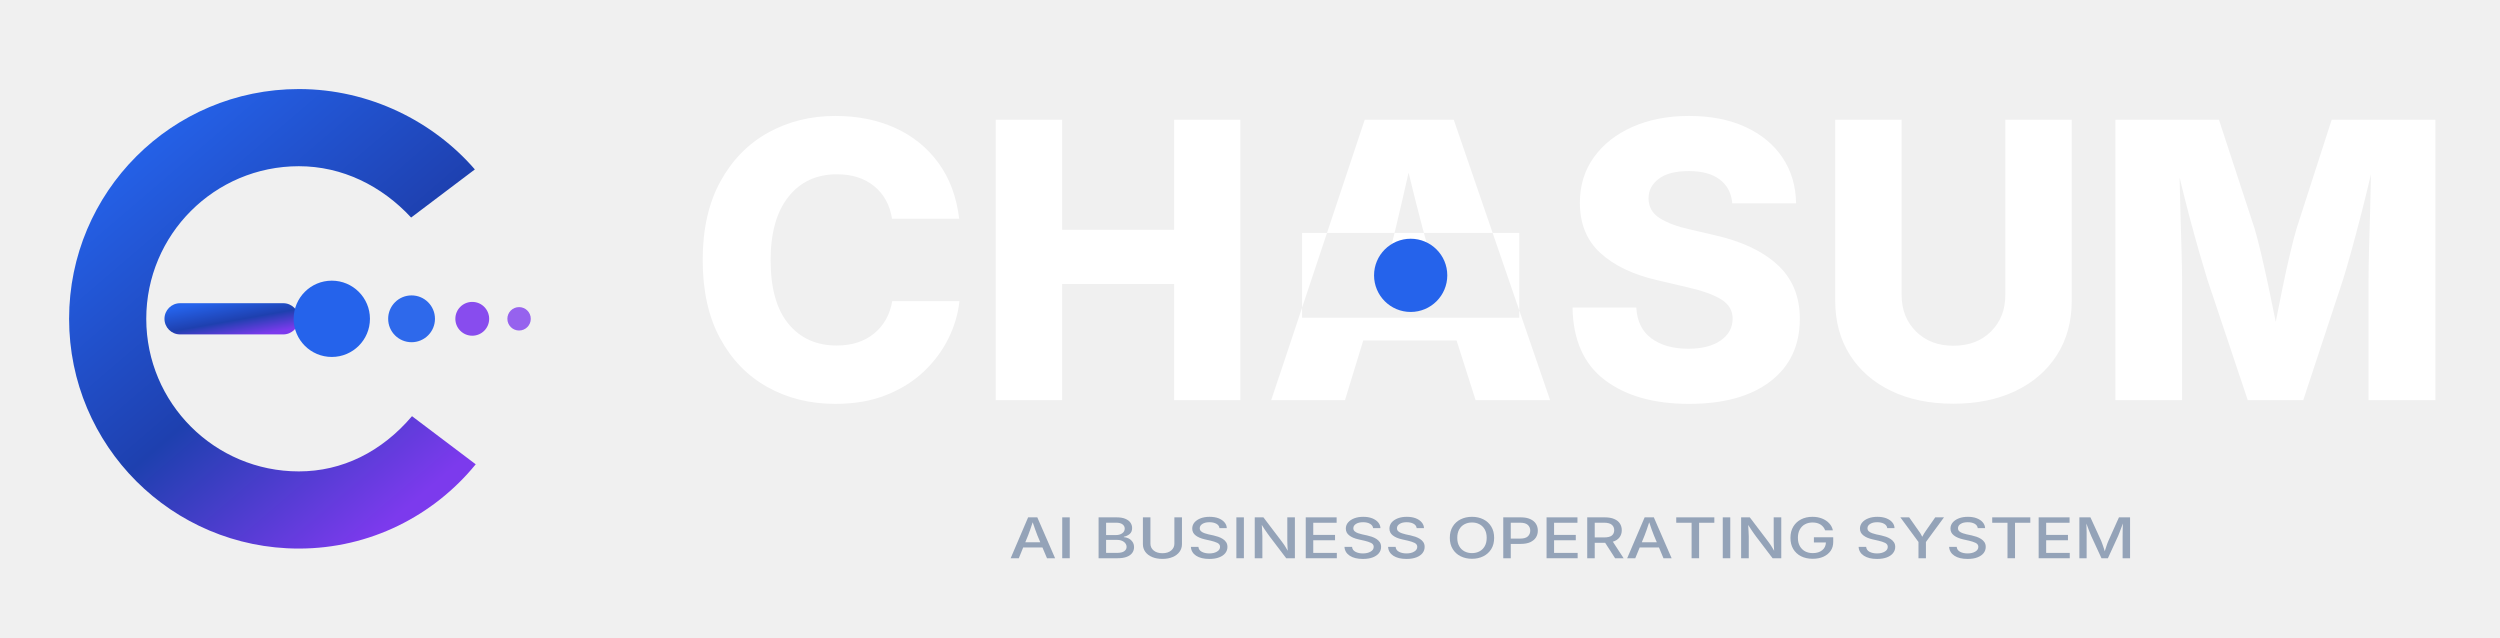
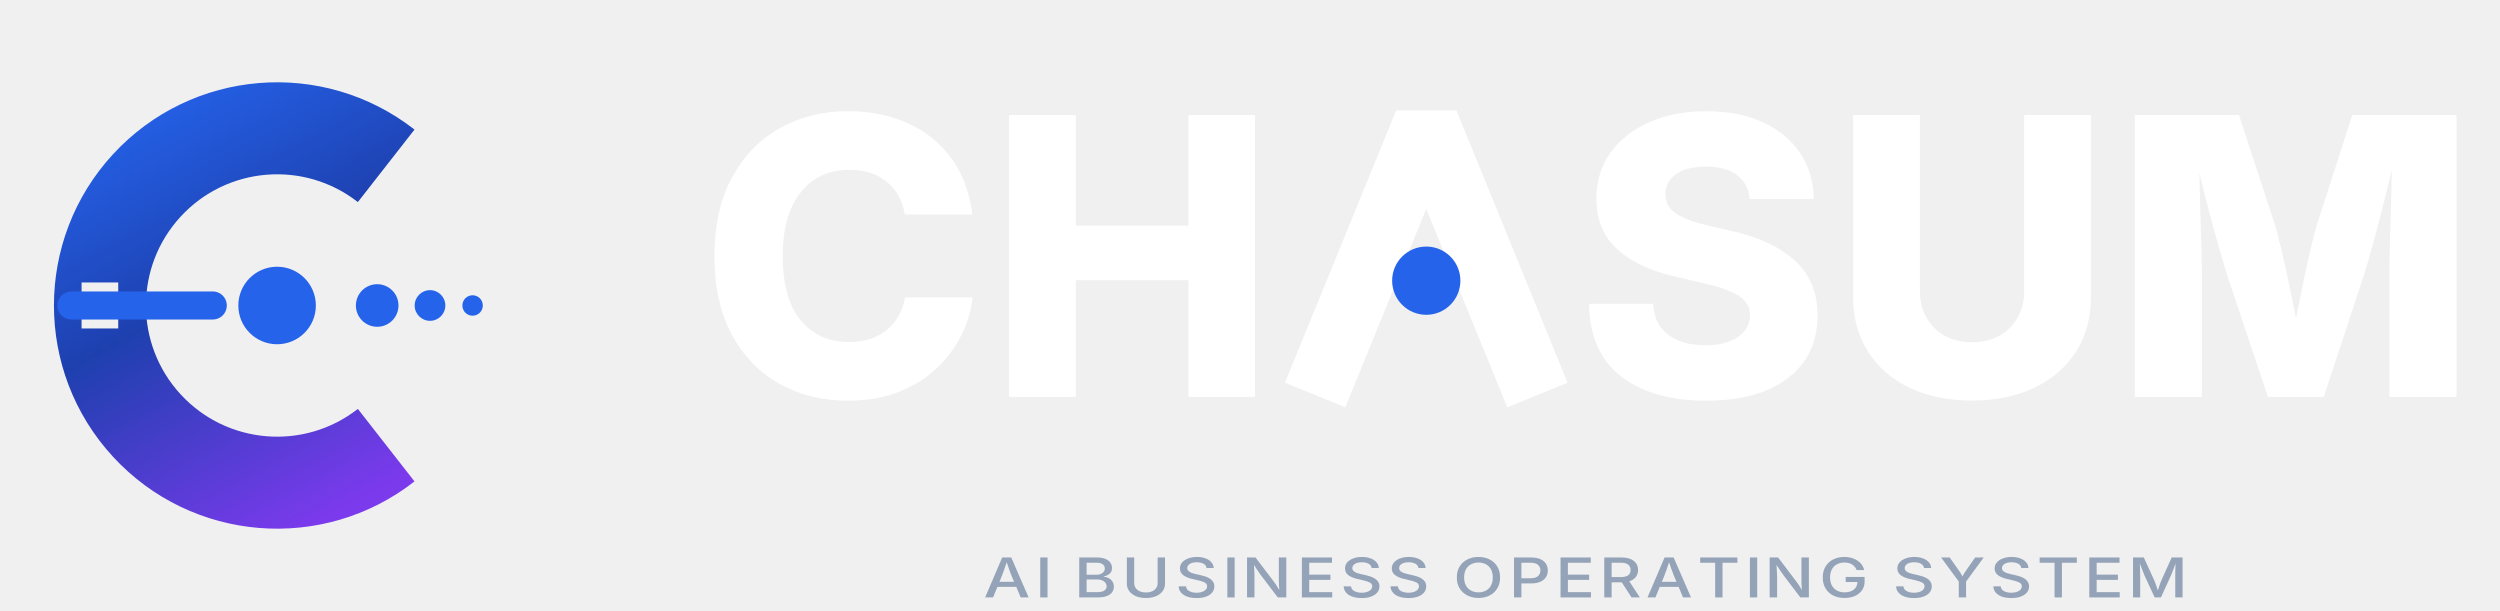
- <svg xmlns="http://www.w3.org/2000/svg" viewBox="0 0 467.038 119.117" fill="none" role="img" aria-label="Chasum — AI Business Operating System">
-   <g transform="translate(4 7.72793)">
-     <svg width="103.661" height="103.661" viewBox="0 0 64 64">
+ <svg xmlns="http://www.w3.org/2000/svg" viewBox="0 0 464.5 113.52" fill="none" role="img" aria-label="Chasum — AI Business Operating System">
+   <g transform="translate(4 6.11)">
+     <svg width="107.63" height="101.3" viewBox="0 0 68 64">
      <defs>
-         <linearGradient id="flight-c" x1="18%" y1="8%" x2="82%" y2="92%">
+         <linearGradient id="mlight-c" x1="28%" y1="0%" x2="72%" y2="100%">
          <stop offset="0%" stop-color="#2563EB" />
-           <stop offset="55%" stop-color="#1E40AF" />
-           <stop offset="100%" stop-color="#7C3AED" />
-         </linearGradient>
-         <linearGradient id="flight-spark" x1="20%" y1="10%" x2="80%" y2="90%">
-           <stop offset="0%" stop-color="#2563EB" />
+           <stop offset="45%" stop-color="#1E40AF" />
          <stop offset="100%" stop-color="#7C3AED" />
        </linearGradient>
      </defs>
-       <path fill="url(#flight-c)" fill-rule="evenodd" d="M32 5.5C17.36 5.5 5.5 17.36 5.5 32S17.36 58.5 32 58.5c8.2 0 15.55-3.78 20.4-9.72l-7.35-5.55C41.55 47.35 37 49.6 32 49.6c-9.72 0-17.6-7.88-17.6-17.6S22.28 14.4 32 14.4c5 0 9.55 2.25 12.95 5.92l7.35-5.55C47.55 9.28 40.2 5.5 32 5.5z" />
-       <rect x="16.5" y="30.2" width="15.5" height="3.6" rx="1.8" fill="url(#flight-c)" />
-       <circle cx="35.8" cy="32" r="4.4" fill="#2563EB" />
-       <circle cx="45" cy="32" r="2.7" fill="#2563EB" opacity="0.95" />
-       <circle cx="52" cy="32" r="1.95" fill="#7C3AED" opacity="0.9" />
-       <circle cx="57.4" cy="32" r="1.35" fill="#7C3AED" opacity="0.78" />
+       <path fill="url(#mlight-c)" fill-rule="evenodd" d="M 46.13 11.35 A 26.2 26.2 0 1 0 46.13 52.65 L 39.48 44.14 A 15.4 15.4 0 1 1 39.48 19.86 Z M 7.05 29.3 H 11.35 V 34.7 H 7.05 Z" />
+       <rect x="4.2" y="30.35" width="19.9" height="3.3" rx="1.65" fill="#2563EB" />
+       <circle cx="30" cy="32" r="4.55" fill="#2563EB" />
+       <circle cx="41.75" cy="32" r="2.5" fill="#2563EB" />
+       <circle cx="47.95" cy="32" r="1.8" fill="#2563EB" />
+       <circle cx="52.95" cy="32" r="1.2" fill="#2563EB" />
    </svg>
  </g>
-   <g transform="translate(128.3936 5)">
+   <g transform="translate(129.86 4)">
    <g transform="translate(0 69.75)">
      <path fill="#FFFFFF" d="M27.67 0.70Q20.60 0.70 14.99-2.43Q9.39-5.55 6.13-11.55Q2.88-17.54 2.88-26.16Q2.88-34.80 6.17-40.82Q9.46-46.83 15.08-49.96Q20.71-53.09 27.67-53.09Q33.89-53.09 38.85-50.84Q43.80-48.59 46.93-44.30Q50.06-40.01 50.80-33.89L38.25-33.89Q37.65-37.72 34.93-39.96Q32.20-42.19 27.98-42.19Q22.22-42.19 18.90-37.99Q15.57-33.79 15.57-26.16Q15.57-18.28 18.91-14.24Q22.25-10.20 27.91-10.20Q32.13-10.20 34.88-12.43Q37.62-14.66 38.29-18.49L50.84-18.49Q50.48-14.98 48.81-11.57Q47.14-8.16 44.23-5.38Q41.31-2.60 37.16-0.95Q33.01 0.70 27.67 0.70" />
      <path fill="#FFFFFF" d="M70.03 0L57.62 0L57.62-52.38L70.03-52.38L70.03-31.82L90.95-31.82L90.95-52.38L103.32-52.38L103.32 0L90.95 0L90.95-21.69L70.03-21.69" />
-       <path fill="#FFFFFF" fill-rule="evenodd" d="M122.87 0L109.09 0L126.56-52.38L143.19-52.38L161.19 0L147.27 0L143.72-11.14L126.28-11.14L122.87 0M129.90-22.89L129.20-20.64L140.70-20.64L139.99-22.89Q138.62-27.39 137.32-32.31Q136.02-37.23 134.75-42.50Q133.56-37.20 132.38-32.27Q131.20-27.35 129.90-22.89 M114.85 -31.231 H155.431 V-15.391 H114.85 Z" />
+       <path d="M114.49 -0.36 L135.14 -50.94 L155.79 -0.36" fill="none" stroke="#FFFFFF" stroke-width="12.1" stroke-linejoin="miter" stroke-miterlimit="1.8" stroke-linecap="butt" />
+       <circle cx="135.14" cy="-21.6" r="6.34" fill="#2563EB" />
      <path fill="#FFFFFF" d="M187.14 0.70Q177.29 0.70 171.40-3.76Q165.52-8.23 165.38-17.30L177.29-17.30Q177.50-13.46 180.12-11.53Q182.74-9.60 187-9.60Q190.86-9.60 193.08-11.16Q195.29-12.73 195.29-15.22Q195.29-17.47 193.20-18.79Q191.11-20.11 186.82-21.09L181.27-22.39Q174.48-23.94 170.61-27.46Q166.75-30.97 166.75-36.88Q166.75-41.73 169.37-45.37Q171.98-49.01 176.59-51.05Q181.20-53.09 187.14-53.09Q193.22-53.09 197.68-51.03Q202.15-48.97 204.61-45.30Q207.07-41.62 207.14-36.77L195.22-36.77Q194.98-39.62 192.90-41.20Q190.83-42.79 187.10-42.79Q183.38-42.79 181.48-41.34Q179.58-39.90 179.58-37.72Q179.58-35.30 181.69-33.98Q183.80-32.66 187.31-31.89L191.85-30.83Q199.44-29.14 203.64-25.31Q207.84-21.48 207.84-15.19Q207.84-7.73 202.36-3.52Q196.88 0.70 187.14 0.70" />
      <path fill="#FFFFFF" d="M236.53 0.67Q229.89 0.67 224.93-1.71Q219.97-4.08 217.21-8.42Q214.45-12.76 214.45-18.60L214.45-52.38L226.86-52.38L226.86-19.62Q226.86-15.50 229.54-12.83Q232.21-10.16 236.53-10.16Q240.89-10.16 243.56-12.83Q246.23-15.50 246.23-19.62L246.23-52.38L258.64-52.38L258.64-18.60Q258.64-12.76 255.87-8.42Q253.09-4.08 248.12-1.71Q243.14 0.67 236.53 0.67" />
      <path fill="#FFFFFF" d="M279.25 0L266.80 0L266.80-52.38L286.14-52.38L292.82-31.99Q293.34-30.20 294.03-27.32Q294.71-24.43 295.42-21.09Q296.12-17.75 296.75-14.62Q297.35-17.75 298.04-21.08Q298.72-24.40 299.41-27.30Q300.09-30.20 300.62-31.99L307.20-52.38L326.57-52.38L326.57 0L314.09 0L314.09-22.57Q314.09-24.57 314.17-27.83Q314.26-31.08 314.37-34.87Q314.47-38.67 314.54-42.19Q313.66-38.46 312.70-34.70Q311.73-30.94 310.85-27.76Q309.97-24.57 309.34-22.57L301.89 0L291.52 0L283.96-22.57Q283.36-24.50 282.48-27.56Q281.60-30.62 280.63-34.26Q279.67-37.90 278.79-41.59Q278.86-38.14 278.96-34.49Q279.07-30.83 279.16-27.69Q279.25-24.54 279.25-22.57" />
-       <circle cx="135.141" cy="-23.311" r="6.84" fill="#2563EB" />
    </g>
-     <g transform="translate(0 89.11719)">
-       <g transform="translate(60.09873 0) scale(1.2 1)">
-         <g transform="translate(0 10.17188)">
-           <path fill="#94A3B8" d="M1.53 0L0.26 0L2.98-7.64L4.41-7.64L7.18 0L5.92 0L5.21-2.01L2.21-2.01L1.53 0M2.97-4.25L2.54-2.99L4.87-2.99L4.43-4.25Q4.28-4.71 4.10-5.31Q3.92-5.91 3.69-6.72Q3.47-5.90 3.29-5.29Q3.11-4.69 2.97-4.25" />
-           <path fill="#94A3B8" d="M8.29-7.64L9.46-7.64L9.46 0L8.29 0" />
-           <path fill="#94A3B8" d="" />
-           <path fill="#94A3B8" d="M16.89 0L13.95 0L13.95-7.64L16.77-7.64Q17.58-7.64 18.11-7.37Q18.64-7.11 18.91-6.65Q19.17-6.20 19.17-5.63Q19.17-4.92 18.79-4.53Q18.41-4.15 17.88-4.02L17.88-3.94Q18.26-3.92 18.63-3.70Q18.99-3.48 19.23-3.06Q19.47-2.65 19.47-2.06Q19.47-1.47 19.19-1Q18.92-0.54 18.35-0.27Q17.78 0 16.89 0M15.12-3.43L15.12-1L16.77-1Q17.60-1 17.95-1.32Q18.31-1.64 18.31-2.12Q18.31-2.66 17.91-3.04Q17.50-3.43 16.82-3.43L15.12-3.43M15.12-6.64L15.12-4.33L16.65-4.33Q17.23-4.33 17.63-4.66Q18.02-4.99 18.02-5.54Q18.02-6.01 17.69-6.32Q17.36-6.64 16.68-6.64" />
-           <path fill="#94A3B8" d="M23.89 0.12Q22.97 0.12 22.28-0.23Q21.60-0.58 21.22-1.20Q20.85-1.83 20.85-2.62L20.85-7.64L22.02-7.64L22.02-2.72Q22.02-1.95 22.52-1.45Q23.03-0.94 23.89-0.94Q24.75-0.94 25.25-1.45Q25.75-1.95 25.75-2.72L25.75-7.64L26.93-7.64L26.93-2.62Q26.93-1.83 26.55-1.20Q26.17-0.58 25.49-0.23Q24.80 0.12 23.89 0.12" />
-           <path fill="#94A3B8" d="M31.18 0.13Q29.90 0.13 29.13-0.47Q28.37-1.08 28.32-2.12L29.49-2.12Q29.54-1.50 30.03-1.20Q30.52-0.90 31.18-0.90Q31.91-0.90 32.38-1.24Q32.86-1.57 32.86-2.13Q32.86-2.62 32.44-2.87Q32.02-3.11 31.41-3.28L30.52-3.52Q29.58-3.77 29.05-4.27Q28.53-4.76 28.53-5.54Q28.53-6.20 28.88-6.70Q29.24-7.19 29.85-7.47Q30.46-7.74 31.23-7.74Q32.02-7.74 32.62-7.47Q33.21-7.19 33.55-6.71Q33.89-6.23 33.91-5.63L32.77-5.63Q32.72-6.15 32.29-6.44Q31.86-6.73 31.21-6.73Q30.52-6.73 30.11-6.41Q29.70-6.10 29.70-5.61Q29.70-5.24 29.92-5.02Q30.14-4.80 30.46-4.67Q30.78-4.54 31.07-4.46L31.81-4.27Q32.18-4.17 32.56-4.02Q32.95-3.86 33.28-3.61Q33.61-3.36 33.81-3Q34.01-2.63 34.01-2.11Q34.01-1.47 33.68-0.96Q33.35-0.45 32.71-0.16Q32.08 0.13 31.18 0.13" />
-           <path fill="#94A3B8" d="M35.40-7.64L36.57-7.64L36.57 0L35.40 0" />
-           <path fill="#94A3B8" d="M39.45 0L38.26 0L38.26-7.64L39.61-7.64L42.49-3.09Q42.67-2.80 42.91-2.38Q43.15-1.95 43.40-1.40Q43.36-1.95 43.35-2.46Q43.33-2.96 43.33-3.29L43.33-7.64L44.51-7.64L44.51 0L43.16 0L40.58-4.07Q40.39-4.37 40.22-4.67Q40.05-4.96 39.84-5.33Q39.64-5.71 39.36-6.22Q39.40-5.50 39.42-4.94Q39.45-4.37 39.45-4.08" />
-           <path fill="#94A3B8" d="M51.04 0L46.20 0L46.20-7.64L51.01-7.64L51.01-6.63L47.37-6.63L47.37-4.36L50.76-4.36L50.76-3.36L47.37-3.36L47.37-1L51.04-1" />
-           <path fill="#94A3B8" d="M55.10 0.13Q53.81 0.13 53.05-0.47Q52.28-1.08 52.23-2.12L53.41-2.12Q53.46-1.50 53.95-1.20Q54.43-0.90 55.09-0.90Q55.82-0.90 56.30-1.24Q56.78-1.57 56.78-2.13Q56.78-2.62 56.36-2.87Q55.94-3.11 55.32-3.28L54.43-3.52Q53.49-3.77 52.97-4.27Q52.44-4.76 52.44-5.54Q52.44-6.20 52.80-6.70Q53.16-7.19 53.77-7.47Q54.38-7.74 55.15-7.74Q55.94-7.74 56.53-7.47Q57.13-7.19 57.47-6.71Q57.81-6.23 57.83-5.63L56.69-5.63Q56.63-6.15 56.20-6.44Q55.78-6.73 55.13-6.73Q54.43-6.73 54.02-6.41Q53.61-6.10 53.61-5.61Q53.61-5.24 53.83-5.02Q54.05-4.80 54.37-4.67Q54.69-4.54 54.99-4.46L55.73-4.27Q56.09-4.17 56.48-4.02Q56.87-3.86 57.20-3.61Q57.52-3.36 57.73-3Q57.93-2.63 57.93-2.11Q57.93-1.47 57.60-0.96Q57.26-0.45 56.63-0.16Q56 0.13 55.10 0.13" />
-           <path fill="#94A3B8" d="M61.88 0.13Q60.60 0.13 59.83-0.47Q59.07-1.08 59.02-2.12L60.19-2.12Q60.24-1.50 60.73-1.20Q61.22-0.90 61.88-0.90Q62.61-0.90 63.08-1.24Q63.56-1.57 63.56-2.13Q63.56-2.62 63.14-2.87Q62.72-3.11 62.11-3.28L61.22-3.52Q60.28-3.77 59.75-4.27Q59.23-4.76 59.23-5.54Q59.23-6.20 59.58-6.70Q59.94-7.19 60.55-7.47Q61.16-7.74 61.93-7.74Q62.72-7.74 63.32-7.47Q63.91-7.19 64.25-6.71Q64.59-6.23 64.61-5.63L63.47-5.63Q63.42-6.15 62.99-6.44Q62.56-6.73 61.91-6.73Q61.22-6.73 60.81-6.41Q60.40-6.10 60.40-5.61Q60.40-5.24 60.62-5.02Q60.84-4.80 61.16-4.67Q61.48-4.54 61.77-4.46L62.51-4.27Q62.88-4.17 63.26-4.02Q63.65-3.86 63.98-3.61Q64.31-3.36 64.51-3Q64.71-2.63 64.71-2.11Q64.71-1.47 64.38-0.96Q64.05-0.45 63.41-0.16Q62.78 0.13 61.88 0.13" />
-           <path fill="#94A3B8" d="" />
-           <path fill="#94A3B8" d="M72.08 0.10Q71.10 0.10 70.31-0.37Q69.53-0.84 69.08-1.72Q68.63-2.59 68.63-3.81Q68.63-5.04 69.08-5.92Q69.53-6.80 70.31-7.27Q71.10-7.74 72.08-7.74Q73.07-7.74 73.85-7.27Q74.63-6.80 75.08-5.92Q75.53-5.04 75.53-3.81Q75.53-2.59 75.08-1.71Q74.63-0.84 73.85-0.37Q73.07 0.10 72.08 0.10M72.08-0.96Q72.74-0.96 73.25-1.29Q73.77-1.62 74.07-2.26Q74.37-2.89 74.37-3.81Q74.37-4.74 74.07-5.38Q73.77-6.02 73.25-6.35Q72.74-6.68 72.08-6.68Q71.43-6.68 70.91-6.35Q70.39-6.02 70.09-5.38Q69.79-4.74 69.79-3.81Q69.79-2.89 70.09-2.26Q70.39-1.62 70.91-1.29Q71.43-0.96 72.08-0.96" />
-           <path fill="#94A3B8" d="M78.12 0L76.95 0L76.95-7.64L79.69-7.64Q80.57-7.64 81.16-7.31Q81.75-6.99 82.04-6.43Q82.33-5.87 82.33-5.16Q82.33-4.45 82.04-3.89Q81.74-3.33 81.15-3Q80.56-2.68 79.68-2.68L78.12-2.68L78.12 0M78.12-6.64L78.12-3.67L79.57-3.67Q80.41-3.67 80.78-4.09Q81.15-4.51 81.15-5.16Q81.15-5.80 80.78-6.22Q80.41-6.64 79.55-6.64" />
-           <path fill="#94A3B8" d="M88.53 0L83.69 0L83.69-7.64L88.50-7.64L88.50-6.63L84.86-6.63L84.86-4.36L88.24-4.36L88.24-3.36L84.86-3.36L84.86-1L88.53-1" />
-           <path fill="#94A3B8" d="M91.19 0L90.02 0L90.02-7.64L92.76-7.64Q93.64-7.64 94.23-7.33Q94.82-7.02 95.11-6.48Q95.40-5.94 95.40-5.24Q95.40-4.47 95.05-3.91Q94.71-3.35 94.01-3.09L95.69 0L94.36 0L92.81-2.89Q92.78-2.89 92.75-2.89L91.19-2.89L91.19 0M91.19-6.64L91.19-3.89L92.63-3.89Q93.47-3.89 93.85-4.24Q94.22-4.60 94.22-5.24Q94.22-5.89 93.84-6.26Q93.47-6.64 92.62-6.64" />
-           <path fill="#94A3B8" d="M97.50 0L96.24 0L98.96-7.64L100.39-7.64L103.16 0L101.89 0L101.19-2.01L98.19-2.01L97.50 0M98.95-4.25L98.52-2.99L100.85-2.99L100.41-4.25Q100.25-4.71 100.07-5.31Q99.89-5.91 99.67-6.72Q99.44-5.90 99.27-5.29Q99.09-4.69 98.95-4.25" />
-           <path fill="#94A3B8" d="M106.27-6.63L103.88-6.63L103.88-7.64L109.81-7.64L109.81-6.63L107.44-6.63L107.44 0L106.27 0" />
-           <path fill="#94A3B8" d="M111.12-7.64L112.29-7.64L112.29 0L111.12 0" />
-           <path fill="#94A3B8" d="M115.17 0L113.98 0L113.98-7.64L115.33-7.64L118.21-3.09Q118.39-2.80 118.63-2.38Q118.87-1.95 119.12-1.40Q119.08-1.95 119.07-2.46Q119.05-2.96 119.05-3.29L119.05-7.64L120.23-7.64L120.23 0L118.88 0L116.30-4.07Q116.11-4.37 115.94-4.67Q115.77-4.96 115.56-5.33Q115.36-5.71 115.08-6.22Q115.12-5.50 115.14-4.94Q115.17-4.37 115.17-4.08" />
-           <path fill="#94A3B8" d="M125.13 0.10Q124.10 0.10 123.31-0.37Q122.53-0.85 122.09-1.73Q121.66-2.60 121.66-3.81Q121.66-5.03 122.10-5.91Q122.54-6.79 123.32-7.27Q124.09-7.74 125.08-7.74Q125.91-7.74 126.58-7.42Q127.25-7.10 127.69-6.53Q128.13-5.97 128.26-5.22L127.06-5.22Q126.85-5.90 126.35-6.29Q125.85-6.68 125.09-6.68Q124.45-6.68 123.93-6.35Q123.42-6.02 123.12-5.38Q122.82-4.74 122.82-3.82Q122.82-2.90 123.12-2.26Q123.42-1.63 123.94-1.29Q124.46-0.96 125.14-0.96Q126.05-0.96 126.60-1.50Q127.16-2.04 127.18-2.95L125.31-2.95L125.31-3.92L128.32-3.92L128.32-3.04Q128.32-2.08 127.91-1.37Q127.50-0.67 126.78-0.28Q126.06 0.10 125.13 0.10" />
-           <path fill="#94A3B8" d="" />
-           <path fill="#94A3B8" d="M135.14 0.13Q133.85 0.13 133.09-0.47Q132.32-1.08 132.27-2.12L133.44-2.12Q133.50-1.50 133.98-1.20Q134.47-0.90 135.13-0.90Q135.86-0.90 136.34-1.24Q136.81-1.57 136.81-2.13Q136.81-2.62 136.39-2.87Q135.98-3.11 135.36-3.28L134.47-3.52Q133.53-3.77 133.01-4.27Q132.48-4.76 132.48-5.54Q132.48-6.20 132.84-6.70Q133.19-7.19 133.81-7.47Q134.42-7.74 135.19-7.74Q135.97-7.74 136.57-7.47Q137.17-7.19 137.51-6.71Q137.85-6.23 137.86-5.63L136.73-5.63Q136.67-6.15 136.24-6.44Q135.81-6.73 135.16-6.73Q134.47-6.73 134.06-6.41Q133.65-6.10 133.65-5.61Q133.65-5.24 133.87-5.02Q134.09-4.80 134.41-4.67Q134.73-4.54 135.02-4.46L135.77-4.27Q136.13-4.17 136.52-4.02Q136.91-3.86 137.23-3.61Q137.56-3.36 137.76-3Q137.97-2.63 137.97-2.11Q137.97-1.47 137.63-0.96Q137.30-0.45 136.67-0.16Q136.03 0.13 135.14 0.13" />
-           <path fill="#94A3B8" d="M142.75 0L141.59 0L141.59-3.04L138.77-7.64L140.14-7.64L141.57-5.20Q141.75-4.90 141.90-4.63Q142.04-4.35 142.18-4.01Q142.32-4.36 142.47-4.64Q142.61-4.91 142.78-5.20L144.20-7.64L145.56-7.64L142.75-3.04" />
-           <path fill="#94A3B8" d="M149.23 0.13Q147.94 0.13 147.18-0.47Q146.42-1.08 146.36-2.12L147.54-2.12Q147.59-1.50 148.08-1.20Q148.56-0.90 149.23-0.90Q149.95-0.90 150.43-1.24Q150.91-1.57 150.91-2.13Q150.91-2.62 150.49-2.87Q150.07-3.11 149.46-3.28L148.56-3.52Q147.63-3.77 147.10-4.27Q146.57-4.76 146.57-5.54Q146.57-6.20 146.93-6.70Q147.29-7.19 147.90-7.47Q148.51-7.74 149.28-7.74Q150.07-7.74 150.66-7.47Q151.26-7.19 151.60-6.71Q151.94-6.23 151.96-5.63L150.82-5.63Q150.76-6.15 150.34-6.44Q149.91-6.73 149.26-6.73Q148.56-6.73 148.15-6.41Q147.74-6.10 147.74-5.61Q147.74-5.24 147.96-5.02Q148.18-4.80 148.50-4.67Q148.83-4.54 149.12-4.46L149.86-4.27Q150.22-4.17 150.61-4.02Q151-3.86 151.33-3.61Q151.66-3.36 151.86-3Q152.06-2.63 152.06-2.11Q152.06-1.47 151.73-0.96Q151.39-0.45 150.76-0.16Q150.13 0.13 149.23 0.13" />
-           <path fill="#94A3B8" d="M155.45-6.63L153.07-6.63L153.07-7.64L159-7.64L159-6.63L156.62-6.63L156.62 0L155.45 0" />
-           <path fill="#94A3B8" d="M165.14 0L160.30 0L160.30-7.64L165.11-7.64L165.11-6.63L161.47-6.63L161.47-4.36L164.86-4.36L164.86-3.36L161.47-3.36L161.47-1L165.14-1" />
-           <path fill="#94A3B8" d="M167.77 0L166.64 0L166.64-7.64L168.36-7.64L170.03-3.26Q170.10-3.05 170.20-2.72Q170.30-2.40 170.40-2.03Q170.50-1.65 170.59-1.30Q170.68-1.64 170.78-2.01Q170.89-2.39 170.98-2.72Q171.08-3.05 171.16-3.26L172.80-7.64L174.53-7.64L174.53 0L173.37 0L173.37-4.11Q173.37-4.53 173.38-5.20Q173.39-5.86 173.41-6.50Q173.28-6.03 173.13-5.58Q172.99-5.12 172.86-4.73Q172.73-4.35 172.65-4.11L171.08 0L170.08 0L168.50-4.11Q168.36-4.46 168.16-5.11Q167.95-5.77 167.73-6.48Q167.74-6.08 167.75-5.64Q167.76-5.20 167.77-4.80Q167.77-4.40 167.77-4.11" />
-         </g>
+     <g transform="translate(52.88 97.12) scale(1.2 1)">
+       <g transform="translate(0 9.88)">
+         <path fill="#94A3B8" d="M1.48 0L0.25 0L2.89-7.42L4.29-7.42L6.98 0L5.75 0L5.07-1.96L2.15-1.96L1.48 0M2.88-4.13L2.47-2.90L4.73-2.90L4.30-4.13Q4.15-4.57 3.98-5.16Q3.81-5.74 3.59-6.53Q3.37-5.73 3.19-5.14Q3.02-4.55 2.88-4.13" />
+         <path fill="#94A3B8" d="M8.78-7.42L9.91-7.42L9.91 0L8.78 0" />
+         <path fill="#94A3B8" d="" />
+         <path fill="#94A3B8" d="M17.68 0L14.82 0L14.82-7.42L17.56-7.42Q18.35-7.42 18.86-7.16Q19.38-6.90 19.64-6.46Q19.89-6.02 19.89-5.47Q19.89-4.78 19.53-4.41Q19.16-4.03 18.64-3.90L18.64-3.83Q19.01-3.81 19.37-3.59Q19.72-3.38 19.95-2.97Q20.18-2.57 20.18-2Q20.18-1.43 19.92-0.98Q19.65-0.52 19.10-0.26Q18.54 0 17.68 0M15.96-3.33L15.96-0.98L17.56-0.98Q18.37-0.98 18.71-1.28Q19.06-1.59 19.06-2.06Q19.06-2.58 18.67-2.96Q18.28-3.33 17.61-3.33L15.96-3.33M15.96-6.45L15.96-4.21L17.45-4.21Q18.01-4.21 18.40-4.53Q18.78-4.85 18.78-5.38Q18.78-5.84 18.46-6.14Q18.14-6.45 17.48-6.45" />
+         <path fill="#94A3B8" d="M25.15 0.11Q24.26 0.11 23.59-0.23Q22.93-0.57 22.56-1.17Q22.19-1.77 22.19-2.55L22.19-7.42L23.33-7.42L23.33-2.64Q23.33-1.89 23.82-1.40Q24.31-0.92 25.15-0.92Q25.99-0.92 26.47-1.40Q26.96-1.89 26.96-2.64L26.96-7.42L28.10-7.42L28.10-2.55Q28.10-1.77 27.73-1.17Q27.36-0.57 26.70-0.23Q26.04 0.11 25.15 0.11" />
+         <path fill="#94A3B8" d="M32.99 0.12Q31.74 0.12 31-0.46Q30.25-1.05 30.21-2.06L31.35-2.06Q31.40-1.45 31.87-1.16Q32.34-0.87 32.98-0.87Q33.69-0.87 34.15-1.20Q34.62-1.53 34.62-2.07Q34.62-2.55 34.21-2.79Q33.81-3.02 33.21-3.18L32.34-3.42Q31.43-3.67 30.92-4.14Q30.41-4.62 30.41-5.38Q30.41-6.03 30.76-6.51Q31.10-6.99 31.70-7.25Q32.29-7.52 33.04-7.52Q33.80-7.52 34.38-7.25Q34.96-6.99 35.29-6.52Q35.62-6.06 35.64-5.47L34.53-5.47Q34.48-5.98 34.06-6.26Q33.65-6.53 33.01-6.53Q32.34-6.53 31.94-6.23Q31.54-5.92 31.54-5.45Q31.54-5.10 31.76-4.88Q31.97-4.66 32.28-4.53Q32.60-4.41 32.88-4.33L33.60-4.14Q33.96-4.05 34.33-3.90Q34.71-3.75 35.03-3.51Q35.34-3.27 35.54-2.91Q35.74-2.55 35.74-2.05Q35.74-1.42 35.41-0.93Q35.09-0.44 34.48-0.16Q33.86 0.12 32.99 0.12" />
+         <path fill="#94A3B8" d="M37.75-7.42L38.88-7.42L38.88 0L37.75 0" />
+         <path fill="#94A3B8" d="M41.95 0L40.80 0L40.80-7.42L42.11-7.42L44.91-3Q45.08-2.72 45.32-2.31Q45.55-1.89 45.80-1.36Q45.76-1.90 45.74-2.39Q45.72-2.88 45.72-3.20L45.72-7.42L46.88-7.42L46.88 0L45.56 0L43.06-3.95Q42.87-4.24 42.70-4.53Q42.54-4.82 42.34-5.18Q42.14-5.54 41.87-6.04Q41.90-5.34 41.93-4.80Q41.95-4.25 41.95-3.96" />
+         <path fill="#94A3B8" d="M53.99 0L49.29 0L49.29-7.42L53.96-7.42L53.96-6.44L50.43-6.44L50.43-4.23L53.71-4.23L53.71-3.26L50.43-3.26L50.43-0.98L53.99-0.98" />
+         <path fill="#94A3B8" d="M58.55 0.12Q57.30 0.12 56.55-0.46Q55.81-1.05 55.76-2.06L56.90-2.06Q56.95-1.45 57.43-1.16Q57.90-0.87 58.54-0.87Q59.25-0.87 59.71-1.20Q60.18-1.53 60.18-2.07Q60.18-2.55 59.77-2.79Q59.36-3.02 58.77-3.18L57.90-3.42Q56.99-3.67 56.48-4.14Q55.97-4.62 55.97-5.38Q55.97-6.03 56.31-6.51Q56.66-6.99 57.25-7.25Q57.85-7.52 58.60-7.52Q59.36-7.52 59.94-7.25Q60.52-6.99 60.85-6.52Q61.18-6.06 61.20-5.47L60.09-5.47Q60.04-5.98 59.62-6.26Q59.20-6.53 58.57-6.53Q57.90-6.53 57.50-6.23Q57.10-5.92 57.10-5.45Q57.10-5.10 57.32-4.88Q57.53-4.66 57.84-4.53Q58.15-4.41 58.44-4.33L59.16-4.14Q59.51-4.05 59.89-3.90Q60.26-3.75 60.58-3.51Q60.90-3.27 61.10-2.91Q61.30-2.55 61.30-2.05Q61.30-1.42 60.97-0.93Q60.65-0.44 60.03-0.16Q59.42 0.12 58.55 0.12" />
+         <path fill="#94A3B8" d="M65.79 0.12Q64.54 0.12 63.80-0.46Q63.06-1.05 63.01-2.06L64.15-2.06Q64.20-1.45 64.67-1.16Q65.15-0.87 65.79-0.87Q66.50-0.87 66.96-1.20Q67.42-1.53 67.42-2.07Q67.42-2.55 67.02-2.79Q66.61-3.02 66.01-3.18L65.15-3.42Q64.24-3.67 63.73-4.14Q63.21-4.62 63.21-5.38Q63.21-6.03 63.56-6.51Q63.91-6.99 64.50-7.25Q65.10-7.52 65.84-7.52Q66.61-7.52 67.19-7.25Q67.77-6.99 68.10-6.52Q68.43-6.06 68.44-5.47L67.34-5.47Q67.28-5.98 66.87-6.26Q66.45-6.53 65.82-6.53Q65.15-6.53 64.75-6.23Q64.35-5.92 64.35-5.45Q64.35-5.10 64.56-4.88Q64.78-4.66 65.09-4.53Q65.40-4.41 65.68-4.33L66.41-4.14Q66.76-4.05 67.14-3.90Q67.51-3.75 67.83-3.51Q68.15-3.27 68.35-2.91Q68.54-2.55 68.54-2.05Q68.54-1.42 68.22-0.93Q67.90-0.44 67.28-0.16Q66.67 0.12 65.79 0.12" />
+         <path fill="#94A3B8" d="" />
+         <path fill="#94A3B8" d="M76.64 0.10Q75.68 0.10 74.92-0.36Q74.16-0.82 73.72-1.67Q73.28-2.52 73.28-3.71Q73.28-4.90 73.72-5.75Q74.16-6.60 74.92-7.06Q75.68-7.52 76.64-7.52Q77.60-7.52 78.35-7.06Q79.11-6.60 79.54-5.75Q79.98-4.90 79.98-3.71Q79.98-2.52 79.54-1.67Q79.11-0.81 78.35-0.36Q77.60 0.10 76.64 0.10M76.64-0.94Q77.27-0.94 77.77-1.26Q78.27-1.57 78.56-2.19Q78.85-2.81 78.85-3.71Q78.85-4.61 78.56-5.23Q78.27-5.85 77.77-6.17Q77.27-6.48 76.64-6.48Q76-6.48 75.50-6.17Q74.99-5.85 74.70-5.23Q74.41-4.61 74.41-3.71Q74.41-2.81 74.70-2.19Q74.99-1.57 75.50-1.26Q76-0.94 76.64-0.94" />
+         <path fill="#94A3B8" d="M83.28 0L82.14 0L82.14-7.42L84.80-7.42Q85.66-7.42 86.23-7.10Q86.81-6.79 87.09-6.24Q87.37-5.70 87.37-5.01Q87.37-4.32 87.09-3.78Q86.80-3.23 86.23-2.92Q85.66-2.60 84.79-2.60L83.28-2.60L83.28 0M83.28-6.45L83.28-3.56L84.68-3.56Q85.50-3.56 85.86-3.97Q86.22-4.38 86.22-5.01Q86.22-5.64 85.86-6.04Q85.50-6.45 84.67-6.45" />
+         <path fill="#94A3B8" d="M94.05 0L89.34 0L89.34-7.42L94.02-7.42L94.02-6.44L90.48-6.44L90.48-4.23L93.77-4.23L93.77-3.26L90.48-3.26L90.48-0.98L94.05-0.98" />
+         <path fill="#94A3B8" d="M97.25 0L96.11 0L96.11-7.42L98.77-7.42Q99.63-7.42 100.20-7.12Q100.77-6.82 101.06-6.30Q101.34-5.77 101.34-5.09Q101.34-4.34 101-3.80Q100.66-3.25 99.98-3L101.62 0L100.33 0L98.82-2.80Q98.79-2.80 98.76-2.80L97.25-2.80L97.25 0M97.25-6.45L97.25-3.78L98.65-3.78Q99.47-3.78 99.83-4.12Q100.19-4.47 100.19-5.09Q100.19-5.72 99.83-6.08Q99.46-6.45 98.64-6.45" />
+         <path fill="#94A3B8" d="M104.04 0L102.81 0L105.45-7.42L106.85-7.42L109.54 0L108.31 0L107.62-1.96L104.70-1.96L104.04 0M105.44-4.13L105.03-2.90L107.29-2.90L106.86-4.13Q106.71-4.57 106.54-5.16Q106.36-5.74 106.14-6.53Q105.92-5.73 105.75-5.14Q105.58-4.55 105.44-4.13" />
+         <path fill="#94A3B8" d="M113.28-6.44L110.96-6.44L110.96-7.42L116.72-7.42L116.72-6.44L114.42-6.44L114.42 0L113.28 0" />
+         <path fill="#94A3B8" d="M118.66-7.42L119.79-7.42L119.79 0L118.66 0" />
+         <path fill="#94A3B8" d="M122.87 0L121.72 0L121.72-7.42L123.03-7.42L125.82-3Q125.99-2.72 126.23-2.31Q126.46-1.89 126.71-1.36Q126.67-1.90 126.65-2.39Q126.64-2.88 126.64-3.20L126.64-7.42L127.79-7.42L127.79 0L126.47 0L123.97-3.95Q123.78-4.24 123.62-4.53Q123.45-4.82 123.25-5.18Q123.05-5.54 122.78-6.04Q122.82-5.34 122.84-4.80Q122.87-4.25 122.87-3.96" />
+         <path fill="#94A3B8" d="M133.32 0.10Q132.31 0.10 131.55-0.36Q130.79-0.83 130.37-1.68Q129.94-2.53 129.94-3.71Q129.94-4.89 130.37-5.74Q130.81-6.60 131.56-7.06Q132.31-7.52 133.27-7.52Q134.07-7.52 134.72-7.21Q135.38-6.90 135.80-6.35Q136.23-5.80 136.35-5.08L135.19-5.08Q134.98-5.73 134.50-6.11Q134.01-6.48 133.28-6.48Q132.65-6.48 132.15-6.17Q131.65-5.85 131.36-5.23Q131.07-4.61 131.07-3.71Q131.07-2.81 131.36-2.20Q131.65-1.58 132.16-1.26Q132.67-0.94 133.33-0.94Q134.21-0.94 134.75-1.46Q135.29-1.98 135.31-2.87L133.49-2.87L133.49-3.81L136.42-3.81L136.42-2.95Q136.42-2.02 136.02-1.33Q135.62-0.65 134.92-0.27Q134.22 0.10 133.32 0.10" />
+         <path fill="#94A3B8" d="" />
+         <path fill="#94A3B8" d="M144.07 0.12Q142.82 0.12 142.08-0.46Q141.34-1.05 141.29-2.06L142.43-2.06Q142.48-1.45 142.95-1.16Q143.42-0.87 144.07-0.87Q144.77-0.87 145.24-1.20Q145.70-1.53 145.70-2.07Q145.70-2.55 145.29-2.79Q144.89-3.02 144.29-3.18L143.42-3.42Q142.51-3.67 142-4.14Q141.49-4.62 141.49-5.38Q141.49-6.03 141.84-6.51Q142.18-6.99 142.78-7.25Q143.37-7.52 144.12-7.52Q144.88-7.52 145.46-7.25Q146.04-6.99 146.37-6.52Q146.71-6.06 146.72-5.47L145.62-5.47Q145.56-5.98 145.14-6.26Q144.73-6.53 144.10-6.53Q143.42-6.53 143.03-6.23Q142.63-5.92 142.63-5.45Q142.63-5.10 142.84-4.88Q143.06-4.66 143.37-4.53Q143.68-4.41 143.96-4.33L144.68-4.14Q145.04-4.05 145.41-3.90Q145.79-3.75 146.11-3.51Q146.43-3.27 146.62-2.91Q146.82-2.55 146.82-2.05Q146.82-1.42 146.50-0.93Q146.17-0.44 145.56-0.16Q144.94 0.12 144.07 0.12" />
+         <path fill="#94A3B8" d="M152.13 0L151 0L151-2.95L148.26-7.42L149.59-7.42L150.98-5.06Q151.16-4.76 151.30-4.49Q151.44-4.23 151.57-3.90Q151.71-4.24 151.85-4.50Q151.99-4.77 152.16-5.06L153.54-7.42L154.86-7.42L152.13-2.95" />
+         <path fill="#94A3B8" d="M159.13 0.12Q157.88 0.12 157.14-0.46Q156.40-1.05 156.35-2.06L157.49-2.06Q157.54-1.45 158.01-1.16Q158.48-0.87 159.13-0.87Q159.83-0.87 160.30-1.20Q160.76-1.53 160.76-2.07Q160.76-2.55 160.35-2.79Q159.95-3.02 159.35-3.18L158.48-3.42Q157.57-3.67 157.06-4.14Q156.55-4.62 156.55-5.38Q156.55-6.03 156.90-6.51Q157.24-6.99 157.84-7.25Q158.43-7.52 159.18-7.52Q159.94-7.52 160.52-7.25Q161.10-6.99 161.44-6.52Q161.77-6.06 161.78-5.47L160.68-5.47Q160.62-5.98 160.21-6.26Q159.79-6.53 159.16-6.53Q158.48-6.53 158.09-6.23Q157.69-5.92 157.69-5.45Q157.69-5.10 157.90-4.88Q158.12-4.66 158.43-4.53Q158.74-4.41 159.02-4.33L159.74-4.14Q160.10-4.05 160.47-3.90Q160.85-3.75 161.17-3.51Q161.49-3.27 161.68-2.91Q161.88-2.55 161.88-2.05Q161.88-1.42 161.56-0.93Q161.23-0.44 160.62-0.16Q160 0.12 159.13 0.12" />
+         <path fill="#94A3B8" d="M165.83-6.44L163.52-6.44L163.52-7.42L169.28-7.42L169.28-6.44L166.97-6.44L166.97 0L165.83 0" />
+         <path fill="#94A3B8" d="M175.92 0L171.21 0L171.21-7.42L175.89-7.42L175.89-6.44L172.35-6.44L172.35-4.23L175.64-4.23L175.64-3.26L172.35-3.26L172.35-0.98L175.92-0.98" />
+         <path fill="#94A3B8" d="M179.09 0L177.98 0L177.98-7.42L179.65-7.42L181.27-3.16Q181.35-2.96 181.44-2.65Q181.54-2.33 181.64-1.97Q181.74-1.60 181.82-1.27Q181.91-1.59 182.01-1.96Q182.11-2.32 182.20-2.64Q182.30-2.96 182.37-3.16L183.97-7.42L185.65-7.42L185.65 0L184.52 0L184.52-3.99Q184.52-4.40 184.53-5.05Q184.54-5.69 184.56-6.32Q184.43-5.86 184.29-5.42Q184.15-4.98 184.03-4.60Q183.90-4.22 183.82-3.99L182.30 0L181.33 0L179.79-3.99Q179.66-4.33 179.46-4.97Q179.26-5.60 179.04-6.29Q179.05-5.90 179.06-5.48Q179.07-5.06 179.08-4.67Q179.09-4.28 179.09-3.99" />
      </g>
    </g>
  </g>
</svg>
